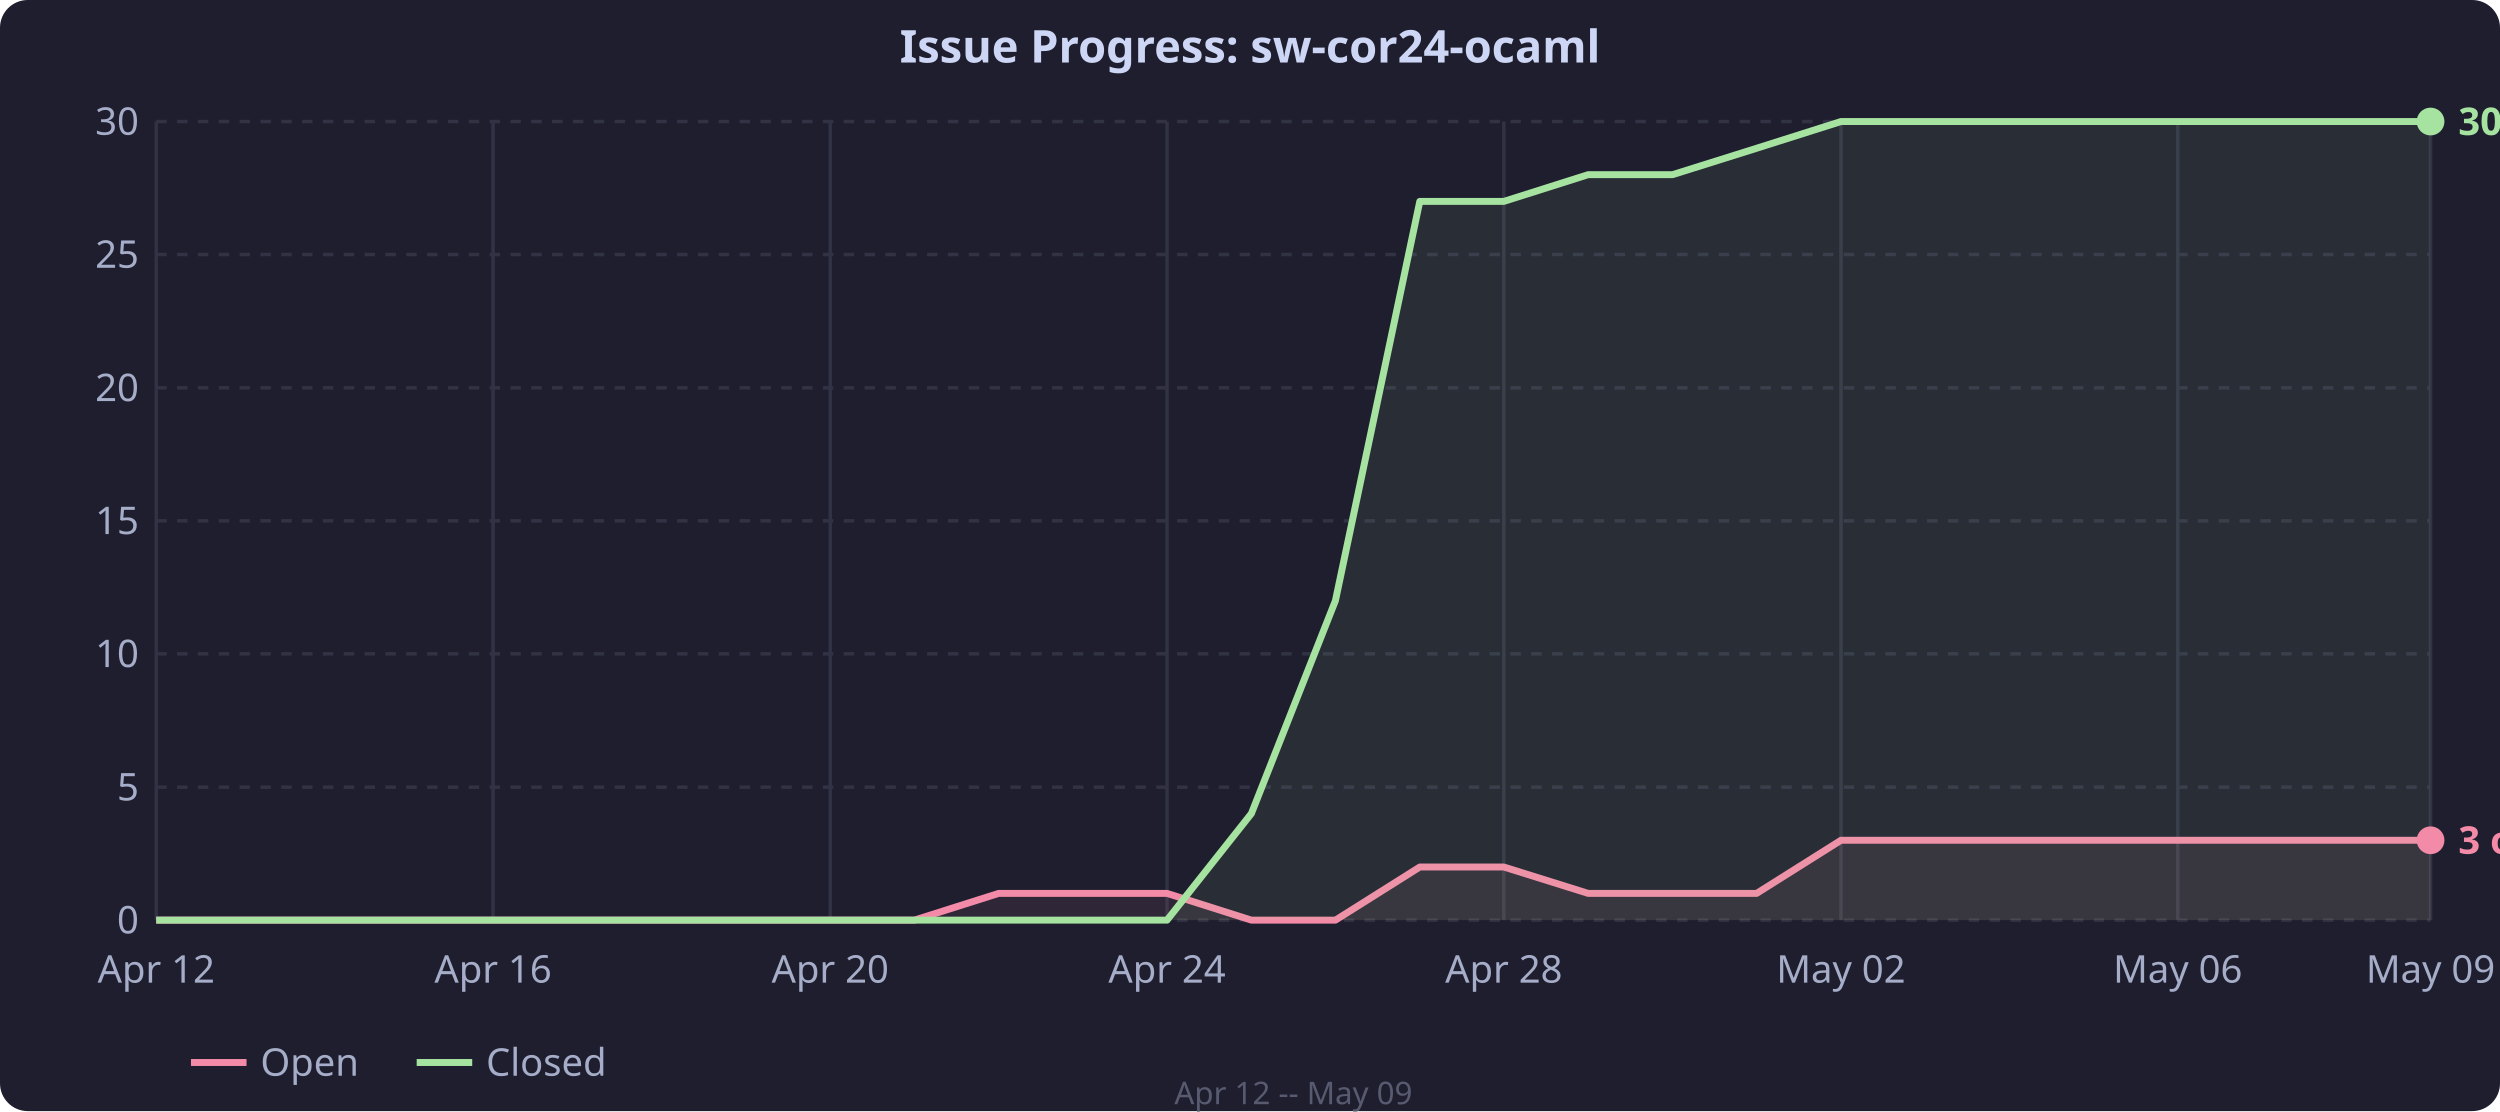
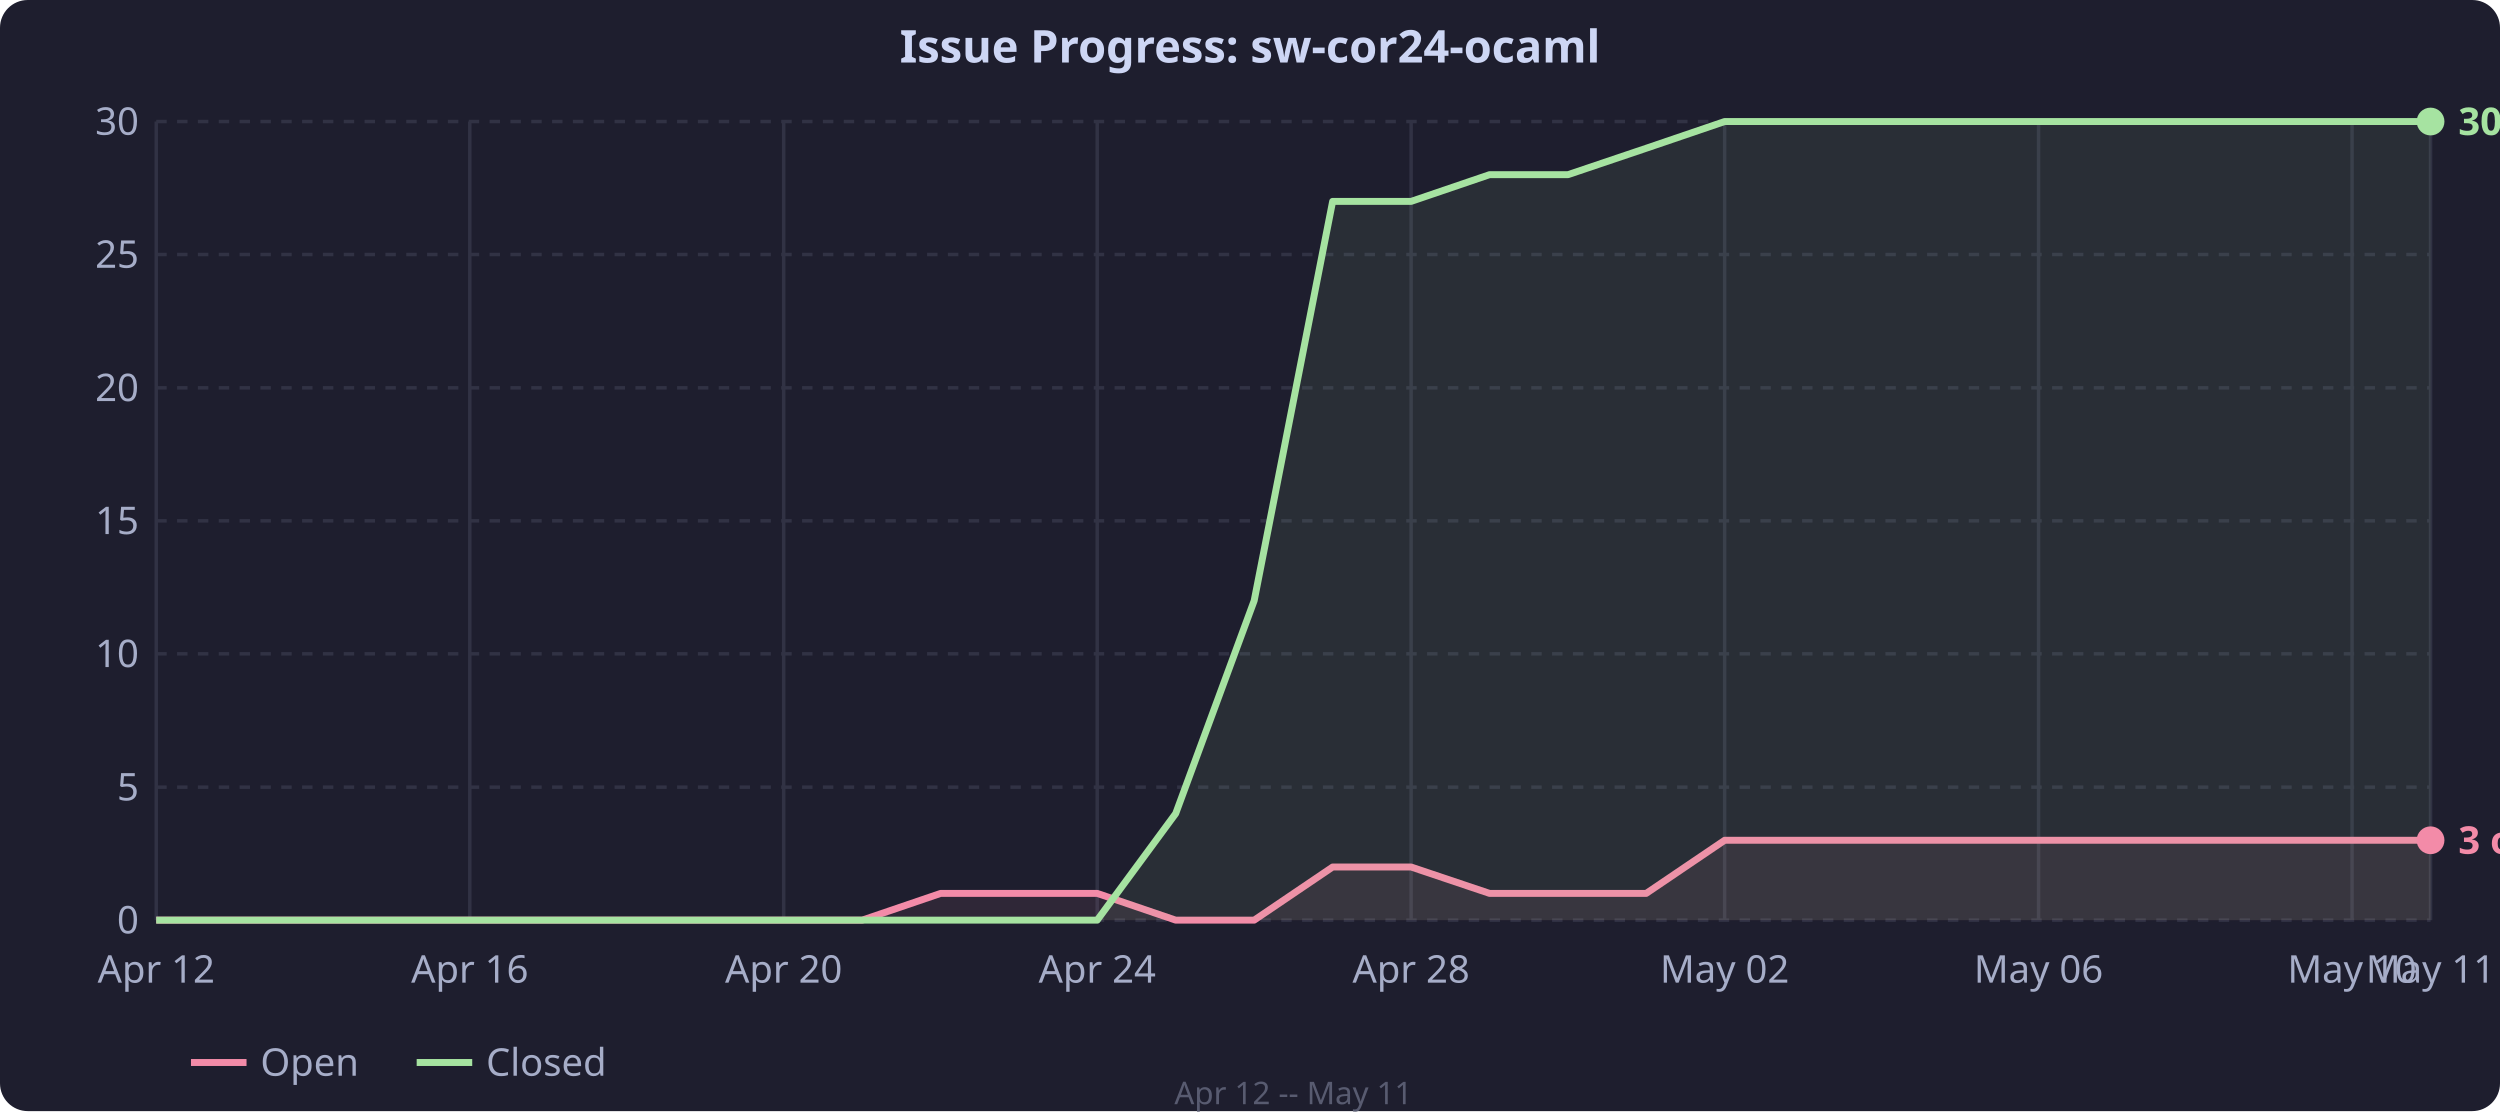
<svg xmlns="http://www.w3.org/2000/svg" viewBox="0 0 720 320" style="font-family: system-ui, sans-serif; font-size: 11px; color: #cdd6f4;">
  <rect width="720" height="320" fill="#1e1e2e" rx="8" />
  <line x1="45" y1="265.0" x2="700" y2="265.0" stroke="#313244" stroke-dasharray="3,3" />
  <text x="40" y="265.0" fill="#a6adc8" text-anchor="end" dominant-baseline="middle">0</text>
  <line x1="45" y1="226.7" x2="700" y2="226.7" stroke="#313244" stroke-dasharray="3,3" />
  <text x="40" y="226.7" fill="#a6adc8" text-anchor="end" dominant-baseline="middle">5</text>
  <line x1="45" y1="188.3" x2="700" y2="188.3" stroke="#313244" stroke-dasharray="3,3" />
  <text x="40" y="188.3" fill="#a6adc8" text-anchor="end" dominant-baseline="middle">10</text>
  <line x1="45" y1="150.0" x2="700" y2="150.0" stroke="#313244" stroke-dasharray="3,3" />
  <text x="40" y="150.0" fill="#a6adc8" text-anchor="end" dominant-baseline="middle">15</text>
  <line x1="45" y1="111.7" x2="700" y2="111.7" stroke="#313244" stroke-dasharray="3,3" />
  <text x="40" y="111.7" fill="#a6adc8" text-anchor="end" dominant-baseline="middle">20</text>
  <line x1="45" y1="73.3" x2="700" y2="73.3" stroke="#313244" stroke-dasharray="3,3" />
  <text x="40" y="73.3" fill="#a6adc8" text-anchor="end" dominant-baseline="middle">25</text>
  <line x1="45" y1="35.0" x2="700" y2="35.0" stroke="#313244" stroke-dasharray="3,3" />
  <text x="40" y="35.0" fill="#a6adc8" text-anchor="end" dominant-baseline="middle">30</text>
  <text x="45.0" y="283" fill="#a6adc8" text-anchor="middle">Apr 12</text>
  <line x1="45.0" y1="35" x2="45.0" y2="265" stroke="#313244" />
-   <text x="142.0" y="283" fill="#a6adc8" text-anchor="middle">Apr 16</text>
-   <line x1="142.0" y1="35" x2="142.0" y2="265" stroke="#313244" />
-   <text x="239.1" y="283" fill="#a6adc8" text-anchor="middle">Apr 20</text>
-   <line x1="239.1" y1="35" x2="239.1" y2="265" stroke="#313244" />
-   <text x="336.1" y="283" fill="#a6adc8" text-anchor="middle">Apr 24</text>
-   <line x1="336.1" y1="35" x2="336.1" y2="265" stroke="#313244" />
-   <text x="433.1" y="283" fill="#a6adc8" text-anchor="middle">Apr 28</text>
-   <line x1="433.1" y1="35" x2="433.1" y2="265" stroke="#313244" />
-   <text x="530.2" y="283" fill="#a6adc8" text-anchor="middle">May 02</text>
-   <line x1="530.2" y1="35" x2="530.2" y2="265" stroke="#313244" />
-   <text x="627.2" y="283" fill="#a6adc8" text-anchor="middle">May 06</text>
-   <line x1="627.2" y1="35" x2="627.2" y2="265" stroke="#313244" />
-   <text x="700.0" y="283" fill="#a6adc8" text-anchor="middle">May 09</text>
+   <text x="135.3" y="283" fill="#a6adc8" text-anchor="middle">Apr 16</text>
+   <line x1="135.3" y1="35" x2="135.3" y2="265" stroke="#313244" />
+   <text x="225.7" y="283" fill="#a6adc8" text-anchor="middle">Apr 20</text>
+   <line x1="225.7" y1="35" x2="225.7" y2="265" stroke="#313244" />
+   <text x="316.0" y="283" fill="#a6adc8" text-anchor="middle">Apr 24</text>
+   <line x1="316.0" y1="35" x2="316.0" y2="265" stroke="#313244" />
+   <text x="406.4" y="283" fill="#a6adc8" text-anchor="middle">Apr 28</text>
+   <line x1="406.4" y1="35" x2="406.4" y2="265" stroke="#313244" />
+   <text x="496.7" y="283" fill="#a6adc8" text-anchor="middle">May 02</text>
+   <line x1="496.7" y1="35" x2="496.7" y2="265" stroke="#313244" />
+   <text x="587.1" y="283" fill="#a6adc8" text-anchor="middle">May 06</text>
+   <line x1="587.1" y1="35" x2="587.1" y2="265" stroke="#313244" />
+   <text x="677.4" y="283" fill="#a6adc8" text-anchor="middle">May 10</text>
+   <line x1="677.4" y1="35" x2="677.4" y2="265" stroke="#313244" />
+   <text x="700.0" y="283" fill="#a6adc8" text-anchor="middle">May 11</text>
  <line x1="700.0" y1="35" x2="700.0" y2="265" stroke="#313244" />
-   <polygon fill="rgba(243,139,168,0.08)" points="45.0,265.0 69.3,265.0 93.5,265.0 117.8,265.0 142.0,265.0 166.3,265.0 190.6,265.0 214.8,265.0 239.1,265.0 263.3,265.0 287.6,257.3 311.9,257.3 336.1,257.3 360.4,265.0 384.6,265.0 408.9,249.7 433.1,249.7 457.4,257.3 481.7,257.3 505.9,257.3 530.2,242.0 554.4,242.0 578.7,242.0 603.0,242.0 627.2,242.0 651.5,242.0 675.7,242.0 700.0,242.0 700.0,265.0 45.0,265.0" />
-   <polyline fill="none" stroke="#f38ba8" stroke-width="2" stroke-linejoin="round" points="45.0,265.0 69.3,265.0 93.5,265.0 117.8,265.0 142.0,265.0 166.3,265.0 190.6,265.0 214.8,265.0 239.1,265.0 263.3,265.0 287.6,257.3 311.9,257.3 336.1,257.3 360.4,265.0 384.6,265.0 408.9,249.7 433.1,249.7 457.4,257.3 481.7,257.3 505.9,257.3 530.2,242.0 554.4,242.0 578.7,242.0 603.0,242.0 627.2,242.0 651.5,242.0 675.7,242.0 700.0,242.0" />
-   <polygon fill="rgba(166,227,161,0.08)" points="45.0,265.0 69.3,265.0 93.5,265.0 117.8,265.0 142.0,265.0 166.3,265.0 190.6,265.0 214.8,265.0 239.1,265.0 263.3,265.0 287.6,265.0 311.9,265.0 336.1,265.0 360.4,234.3 384.6,173.0 408.9,58.0 433.1,58.0 457.4,50.3 481.7,50.3 505.9,42.7 530.2,35.0 554.4,35.0 578.7,35.0 603.0,35.0 627.2,35.0 651.5,35.0 675.7,35.0 700.0,35.0 700.0,265.0 45.0,265.0" />
-   <polyline fill="none" stroke="#a6e3a1" stroke-width="2" stroke-linejoin="round" points="45.0,265.0 69.3,265.0 93.5,265.0 117.8,265.0 142.0,265.0 166.3,265.0 190.6,265.0 214.8,265.0 239.1,265.0 263.3,265.0 287.6,265.0 311.9,265.0 336.1,265.0 360.4,234.3 384.6,173.0 408.9,58.0 433.1,58.0 457.4,50.3 481.7,50.3 505.9,42.7 530.2,35.0 554.4,35.0 578.7,35.0 603.0,35.0 627.2,35.0 651.5,35.0 675.7,35.0 700.0,35.0" />
+   <polygon fill="rgba(243,139,168,0.08)" points="45.0,265.0 67.6,265.0 90.2,265.0 112.8,265.0 135.3,265.0 157.9,265.0 180.5,265.0 203.1,265.0 225.7,265.0 248.3,265.0 270.9,257.3 293.4,257.3 316.0,257.3 338.6,265.0 361.2,265.0 383.8,249.7 406.4,249.7 429.0,257.3 451.6,257.3 474.1,257.3 496.7,242.0 519.3,242.0 541.9,242.0 564.5,242.0 587.1,242.0 609.7,242.0 632.2,242.0 654.8,242.0 677.4,242.0 700.0,242.0 700.0,265.0 45.0,265.0" />
+   <polyline fill="none" stroke="#f38ba8" stroke-width="2" stroke-linejoin="round" points="45.0,265.0 67.6,265.0 90.2,265.0 112.8,265.0 135.3,265.0 157.9,265.0 180.5,265.0 203.1,265.0 225.7,265.0 248.3,265.0 270.9,257.3 293.4,257.3 316.0,257.3 338.6,265.0 361.2,265.0 383.8,249.7 406.4,249.7 429.0,257.3 451.6,257.3 474.1,257.3 496.7,242.0 519.3,242.0 541.9,242.0 564.5,242.0 587.1,242.0 609.7,242.0 632.2,242.0 654.8,242.0 677.4,242.0 700.0,242.0" />
+   <polygon fill="rgba(166,227,161,0.08)" points="45.0,265.0 67.6,265.0 90.2,265.0 112.8,265.0 135.3,265.0 157.9,265.0 180.5,265.0 203.1,265.0 225.7,265.0 248.3,265.0 270.9,265.0 293.4,265.0 316.0,265.0 338.6,234.3 361.2,173.0 383.8,58.0 406.4,58.0 429.0,50.3 451.6,50.3 474.1,42.7 496.7,35.0 519.3,35.0 541.9,35.0 564.5,35.0 587.1,35.0 609.7,35.0 632.2,35.0 654.8,35.0 677.4,35.0 700.0,35.0 700.0,265.0 45.0,265.0" />
+   <polyline fill="none" stroke="#a6e3a1" stroke-width="2" stroke-linejoin="round" points="45.0,265.0 67.6,265.0 90.2,265.0 112.8,265.0 135.3,265.0 157.9,265.0 180.5,265.0 203.1,265.0 225.7,265.0 248.3,265.0 270.9,265.0 293.4,265.0 316.0,265.0 338.6,234.3 361.2,173.0 383.8,58.0 406.4,58.0 429.0,50.3 451.6,50.3 474.1,42.7 496.7,35.0 519.3,35.0 541.9,35.0 564.5,35.0 587.1,35.0 609.7,35.0 632.2,35.0 654.8,35.0 677.4,35.0 700.0,35.0" />
  <circle cx="700.0" cy="242.0" r="4" fill="#f38ba8" />
  <circle cx="700.0" cy="35.0" r="4" fill="#a6e3a1" />
  <text x="708.0" y="242.0" fill="#f38ba8" text-anchor="start" dominant-baseline="middle" font-size="11px" font-weight="600">3 open</text>
  <text x="708.0" y="35.0" fill="#a6e3a1" text-anchor="start" dominant-baseline="middle" font-size="11px" font-weight="600">30 closed</text>
  <text x="360" y="18" fill="#cdd6f4" text-anchor="middle" font-size="13px" font-weight="600">Issue Progress: sw-cor24-ocaml</text>
  <line x1="55" y1="306" x2="71" y2="306" stroke="#f38ba8" stroke-width="2" />
  <text x="75" y="306" fill="#a6adc8" dominant-baseline="middle">Open</text>
  <line x1="120" y1="306" x2="136" y2="306" stroke="#a6e3a1" stroke-width="2" />
  <text x="140" y="306" fill="#a6adc8" dominant-baseline="middle">Closed</text>
-   <text x="372.5" y="318" fill="#585b70" text-anchor="middle" font-size="9px">Apr 12 -- May 09</text>
+   <text x="372.5" y="318" fill="#585b70" text-anchor="middle" font-size="9px">Apr 12 -- May 11</text>
</svg>
